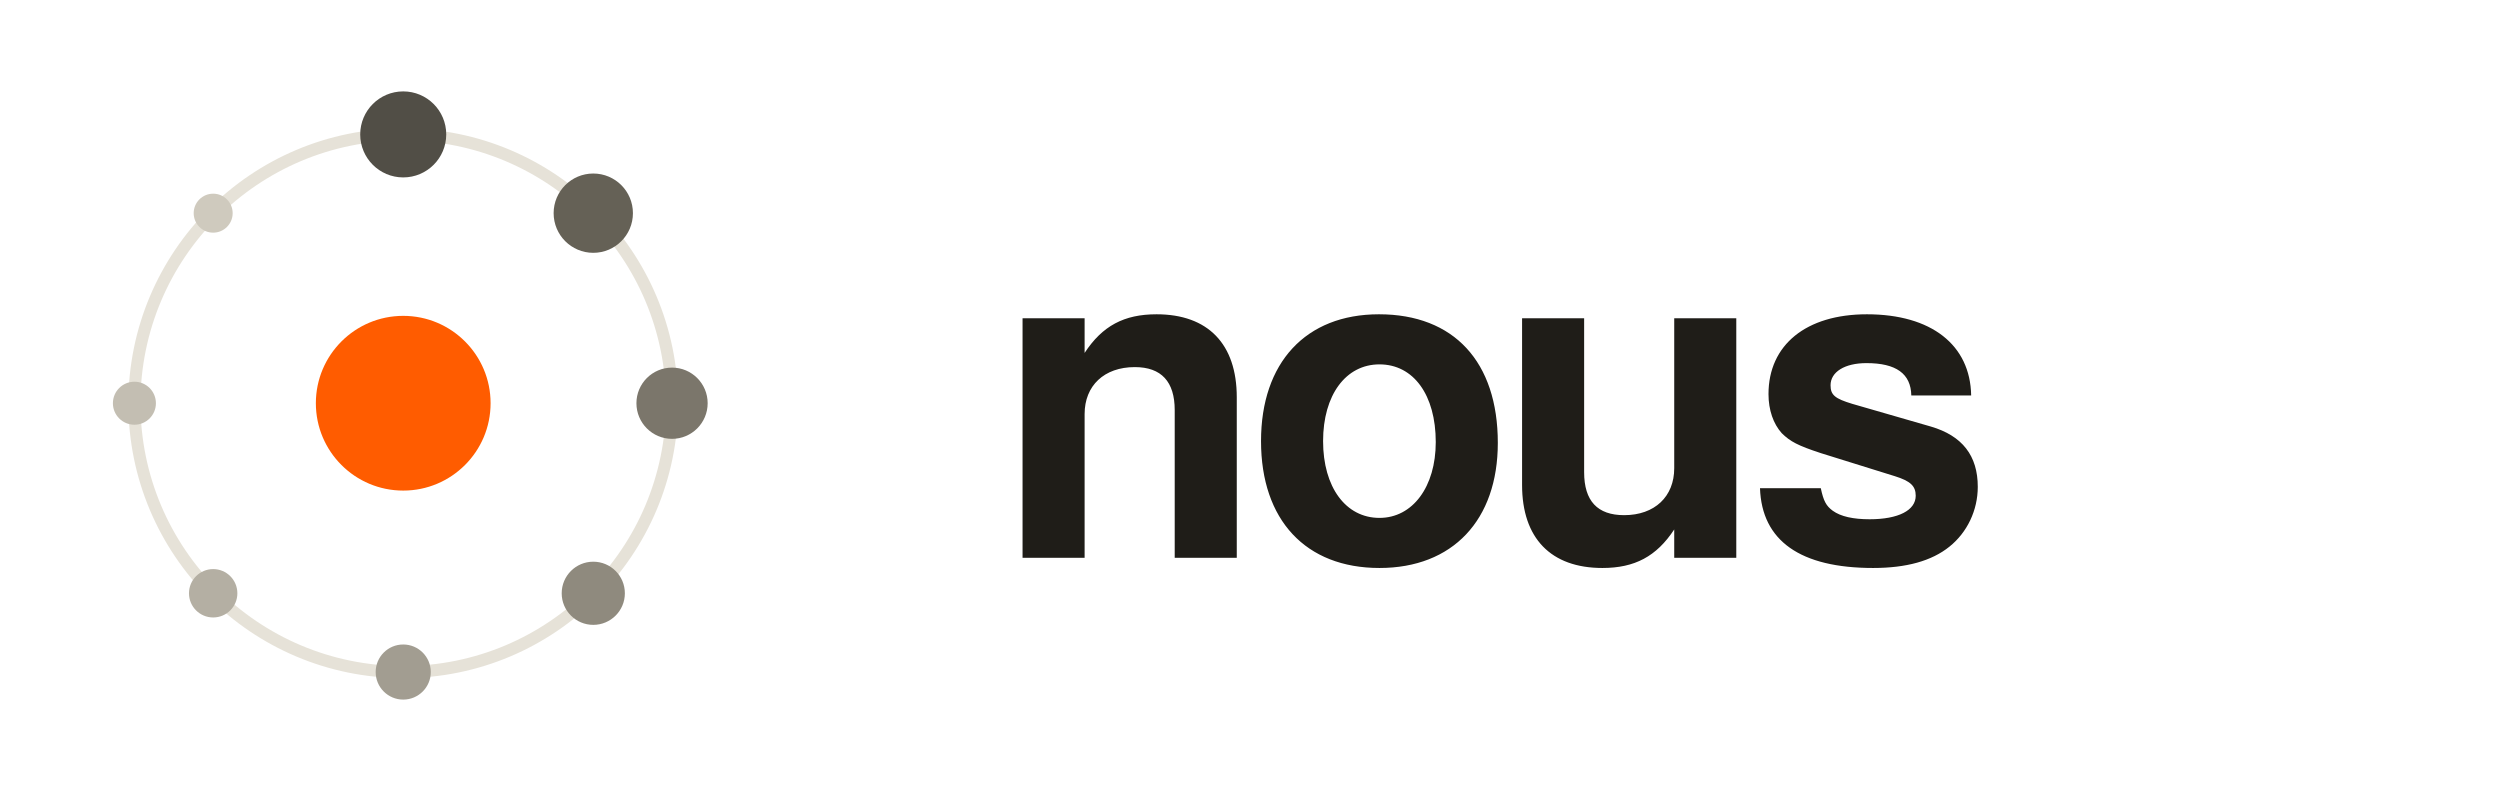
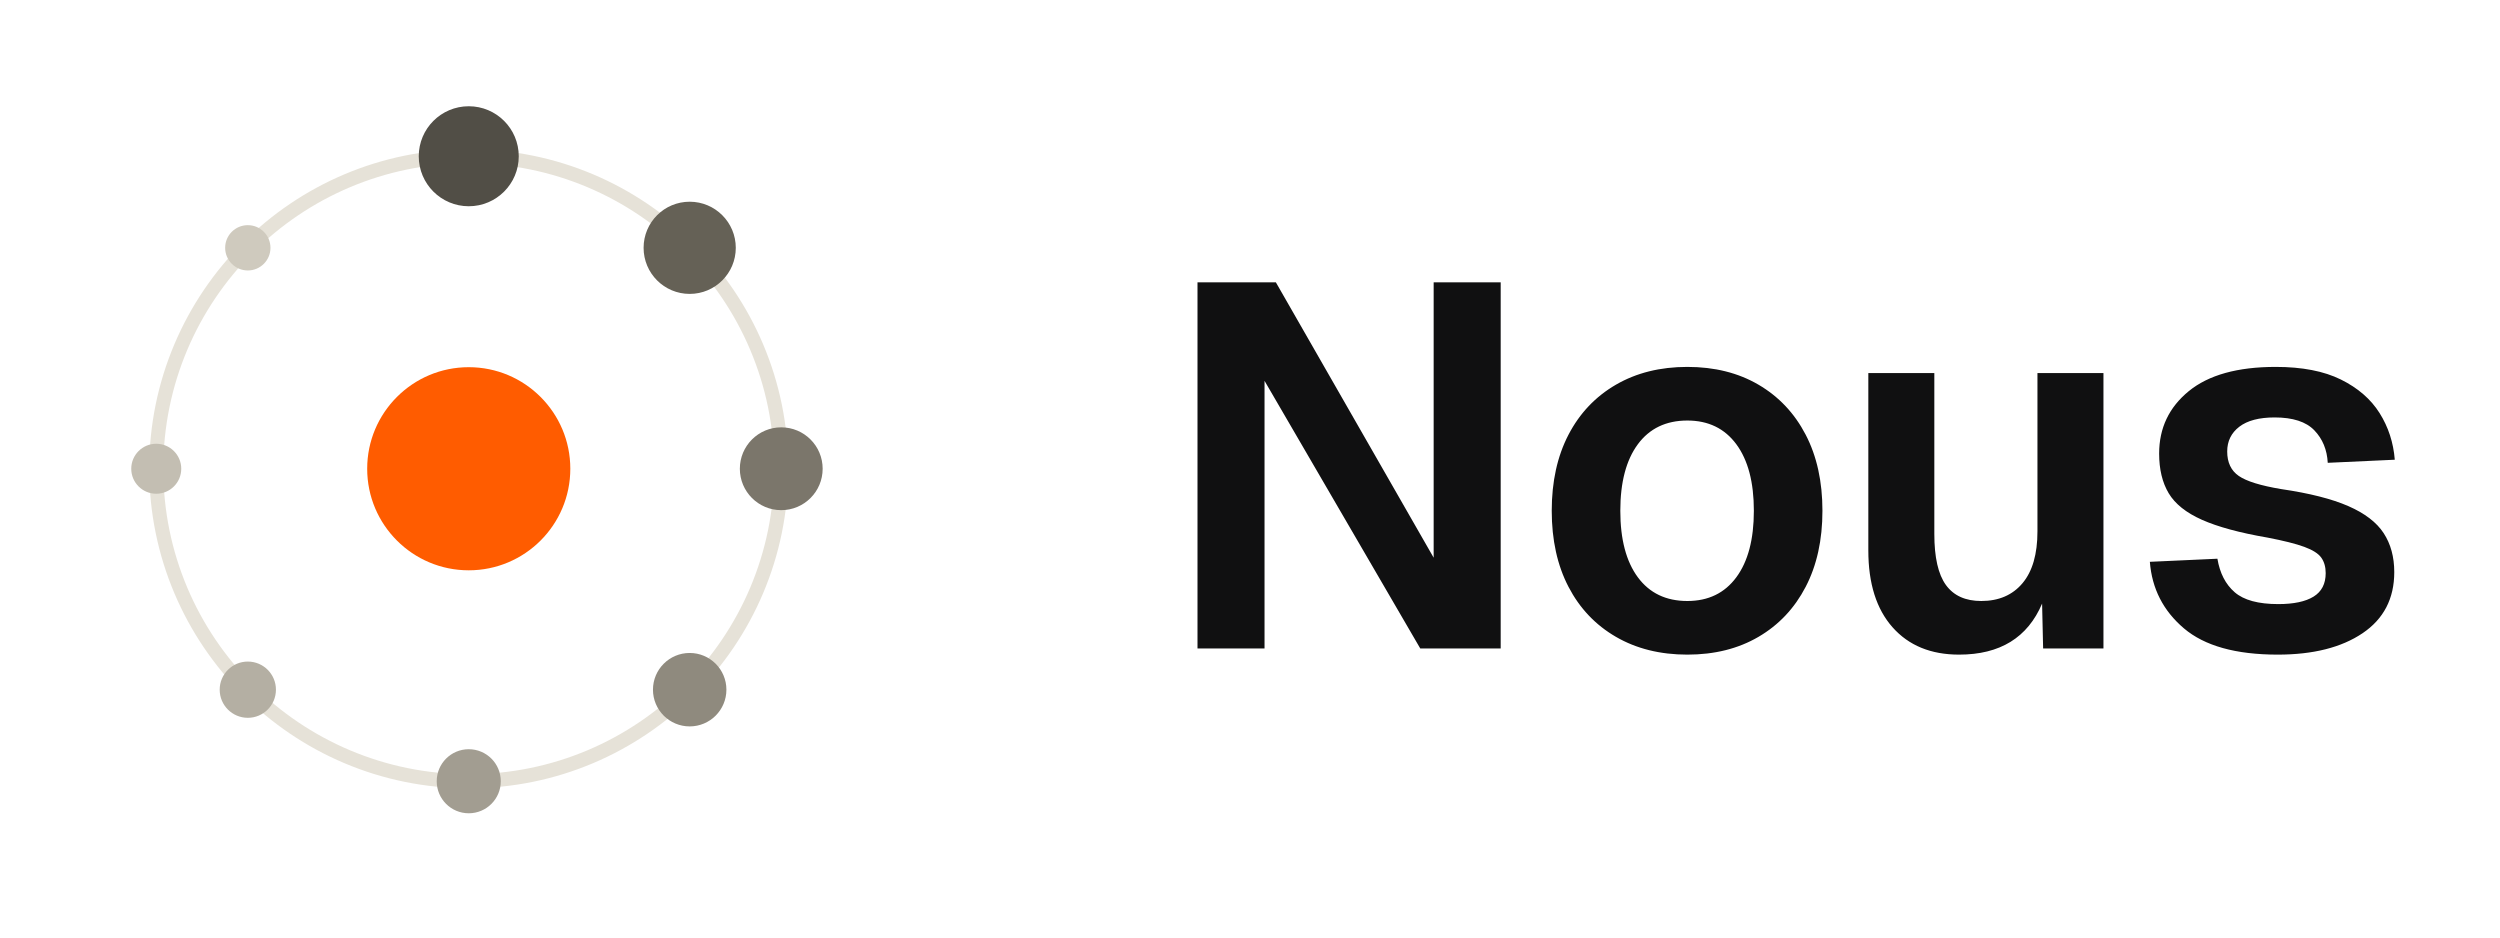
- <svg xmlns="http://www.w3.org/2000/svg" viewBox="0 0 372 120" role="img" aria-label="Nous">
+ <svg xmlns="http://www.w3.org/2000/svg" viewBox="0 0 320 120" role="img" aria-label="Nous">
  <circle cx="60" cy="60" r="40" fill="none" stroke="#E6E2D8" stroke-width="1.8" />
  <g>
    <circle cx="60" cy="20" r="6.4" fill="#514E46" />
    <circle cx="88.28" cy="31.72" r="5.9" fill="#656156" />
    <circle cx="100" cy="60" r="5.3" fill="#7B766B" />
    <circle cx="88.28" cy="88.28" r="4.7" fill="#8F8A7E" />
    <circle cx="60" cy="100" r="4.1" fill="#A29D91" />
    <circle cx="31.72" cy="88.28" r="3.6" fill="#B4AFA3" />
    <circle cx="20" cy="60" r="3.2" fill="#C3BEB2" />
    <circle cx="31.72" cy="31.72" r="2.9" fill="#CFCABE" />
  </g>
  <circle cx="60" cy="60" r="13" fill="#FF5C00" />
-   <text x="148" y="83" font-family="-apple-system, BlinkMacSystemFont, 'Segoe UI', Helvetica, Arial, sans-serif" font-size="66" font-weight="600" letter-spacing="-3" fill="#1F1D18">nous</text>
+   <path fill="#101011" d="M153.28 83.0V36.14H163.312L183.508 71.384V36.14H192.088V83.0H181.792L161.86 48.746V83.0ZM215.98 83.792Q210.766 83.792 206.839 81.515Q202.912 79.238 200.767 75.113Q198.622 70.988 198.622 65.378Q198.622 59.768 200.767 55.643Q202.912 51.518 206.839 49.241Q210.766 46.964 215.98 46.964Q221.194 46.964 225.088 49.241Q228.982 51.518 231.127 55.643Q233.272 59.768 233.272 65.378Q233.272 70.988 231.127 75.113Q228.982 79.238 225.088 81.515Q221.194 83.792 215.98 83.792ZM215.98 76.928Q220.006 76.928 222.25 73.892Q224.494 70.856 224.494 65.378Q224.494 59.9 222.25 56.864Q220.006 53.828 215.98 53.828Q211.888 53.828 209.644 56.864Q207.4 59.9 207.4 65.378Q207.4 70.856 209.644 73.892Q211.888 76.928 215.98 76.928ZM250.762 83.792Q245.35 83.792 242.248 80.294Q239.146 76.796 239.146 70.46V47.756H247.594V68.348Q247.594 72.836 249.079 74.882Q250.564 76.928 253.6 76.928Q256.966 76.928 258.88 74.651Q260.794 72.374 260.794 68.018V47.756H269.242V83.0H261.52L261.388 77.258Q258.616 83.792 250.762 83.792ZM291.55 83.792Q283.498 83.792 279.538 80.426Q275.578 77.06 275.182 71.912L283.828 71.516Q284.29 74.288 286.039 75.806Q287.788 77.324 291.616 77.324Q294.586 77.324 296.137 76.367Q297.688 75.41 297.688 73.364Q297.688 72.176 297.127 71.384Q296.566 70.592 294.949 69.998Q293.332 69.404 290.23 68.81Q284.884 67.886 281.848 66.533Q278.812 65.18 277.591 63.134Q276.37 61.088 276.37 58.052Q276.37 53.168 280.165 50.066Q283.96 46.964 291.286 46.964Q296.368 46.964 299.635 48.581Q302.902 50.198 304.585 52.871Q306.268 55.544 306.532 58.844L297.952 59.24Q297.82 56.732 296.236 55.082Q294.652 53.432 291.154 53.432Q288.184 53.432 286.633 54.62Q285.082 55.808 285.082 57.788Q285.082 59.9 286.567 60.923Q288.052 61.946 292.012 62.606Q297.424 63.398 300.592 64.784Q303.76 66.17 305.113 68.249Q306.466 70.328 306.466 73.232Q306.466 78.314 302.407 81.053Q298.348 83.792 291.55 83.792Z" />
</svg>
